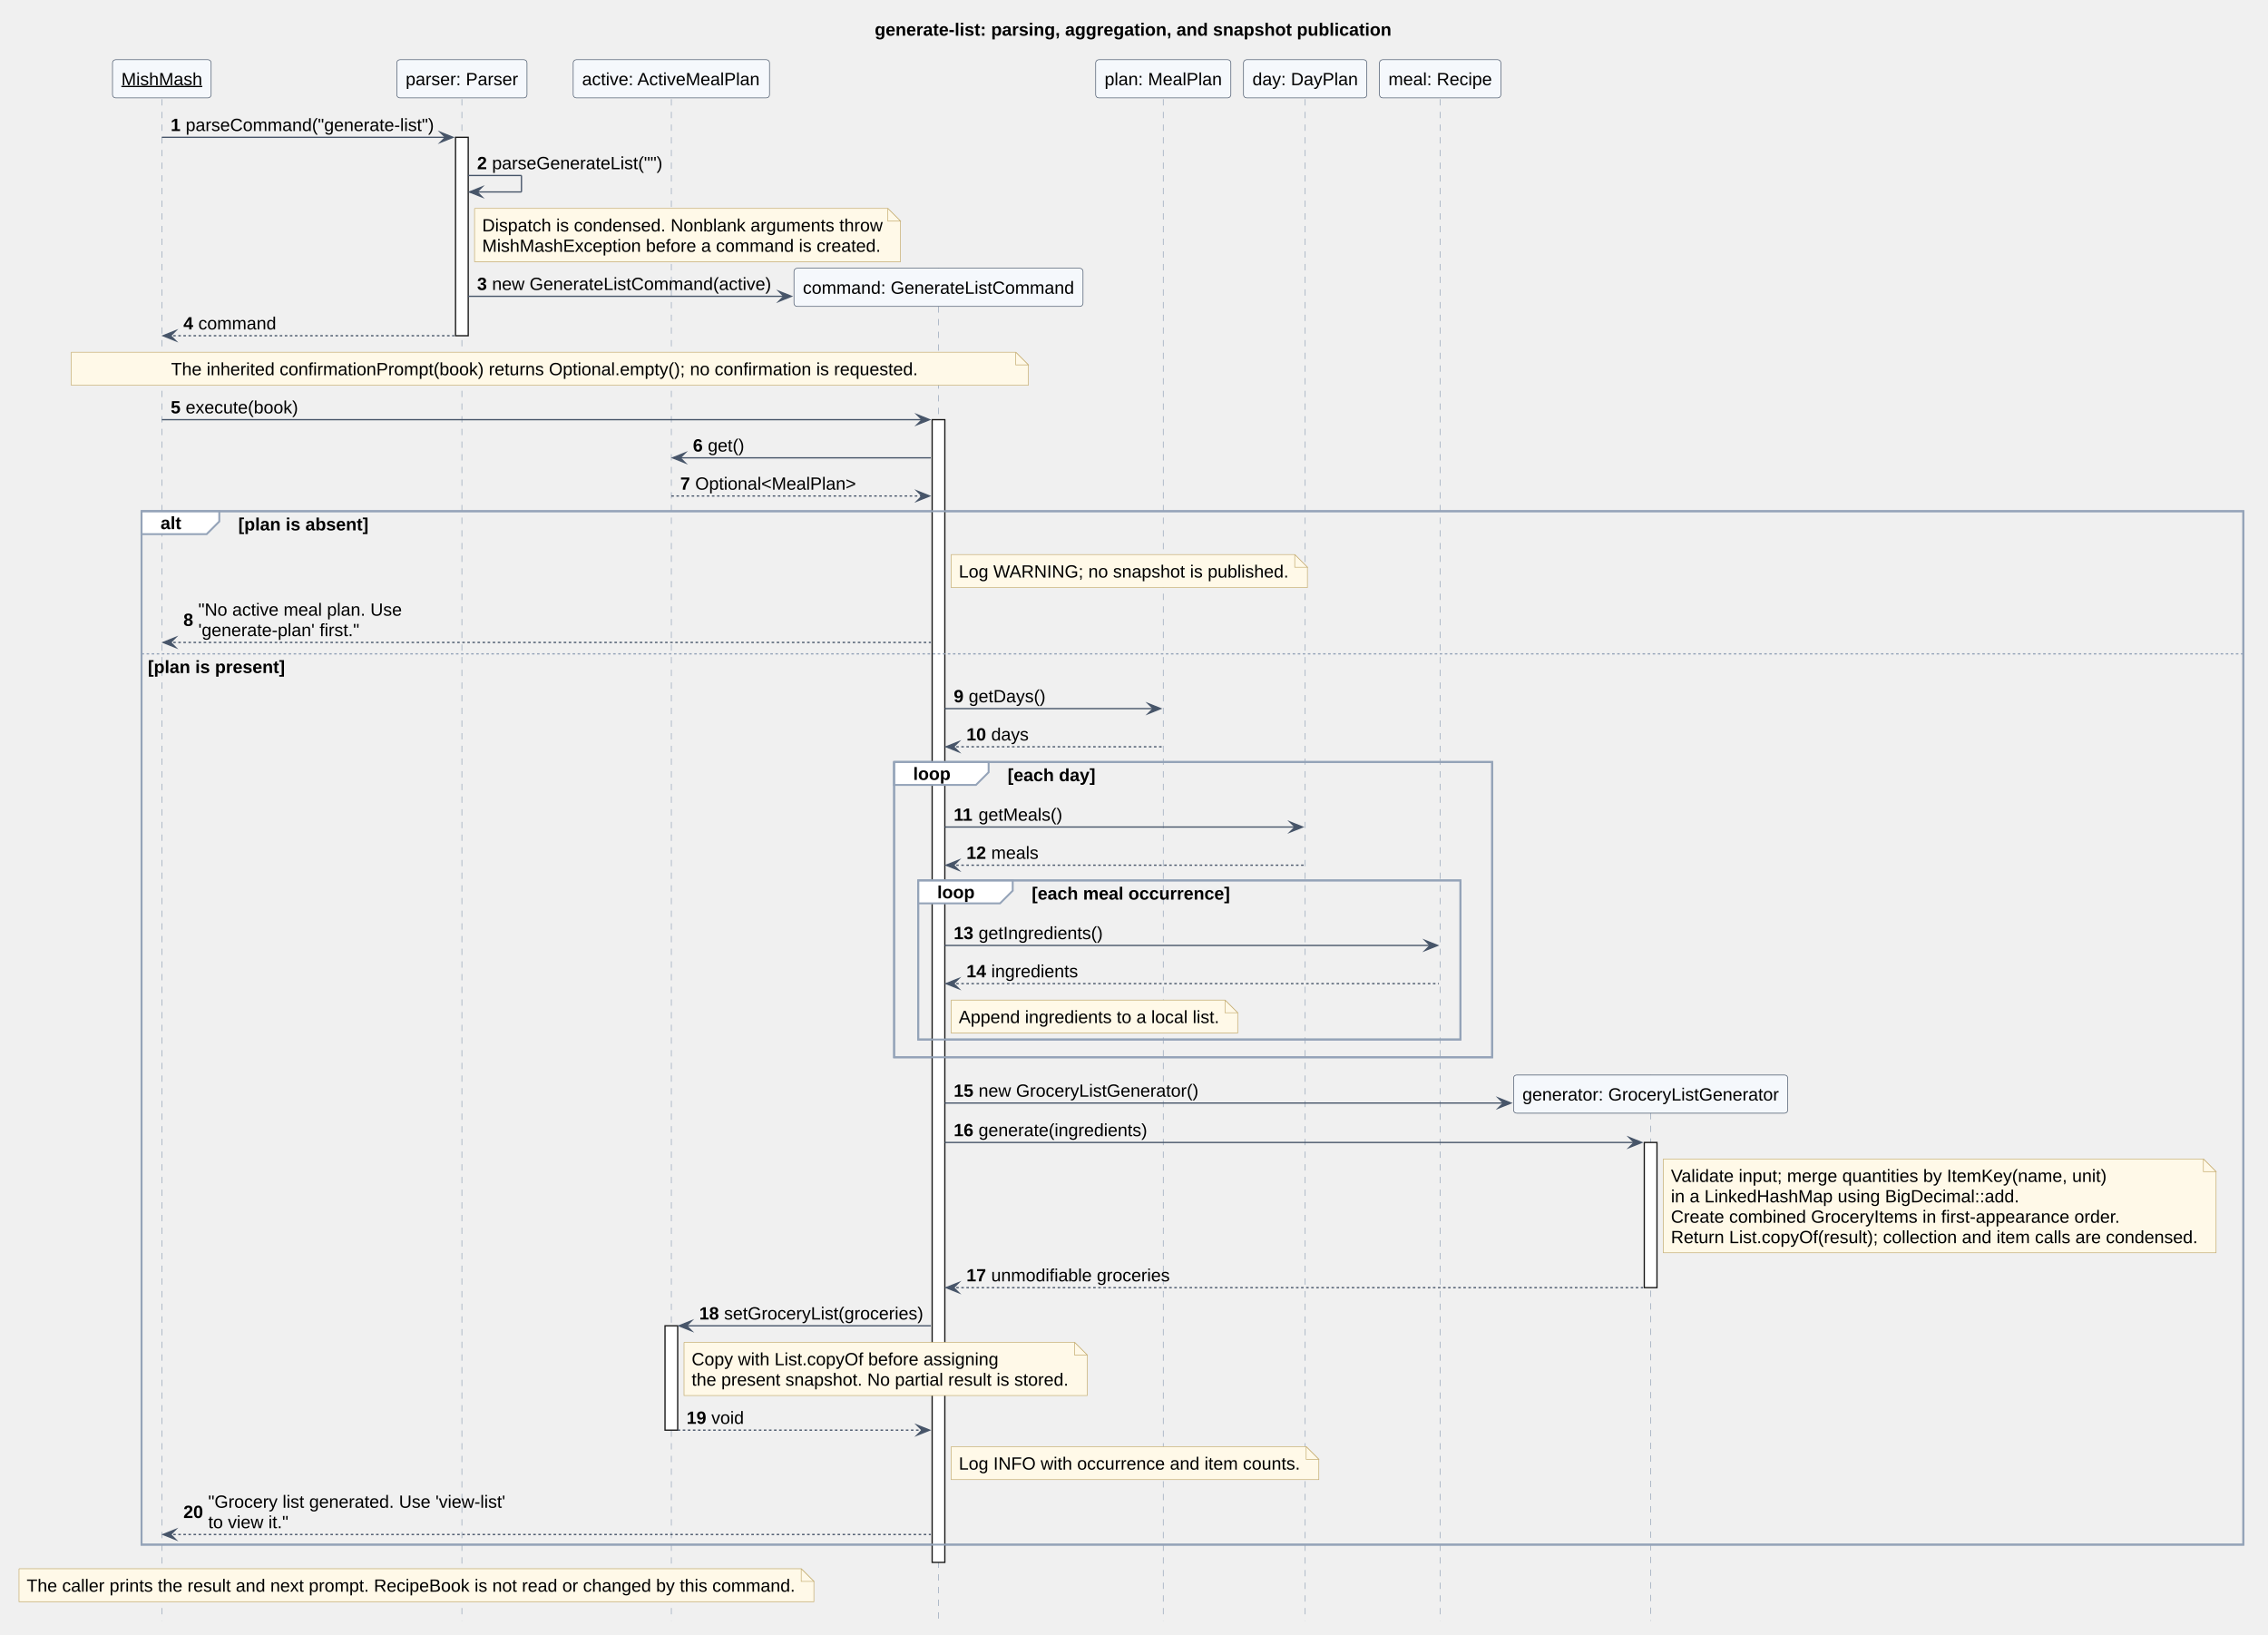
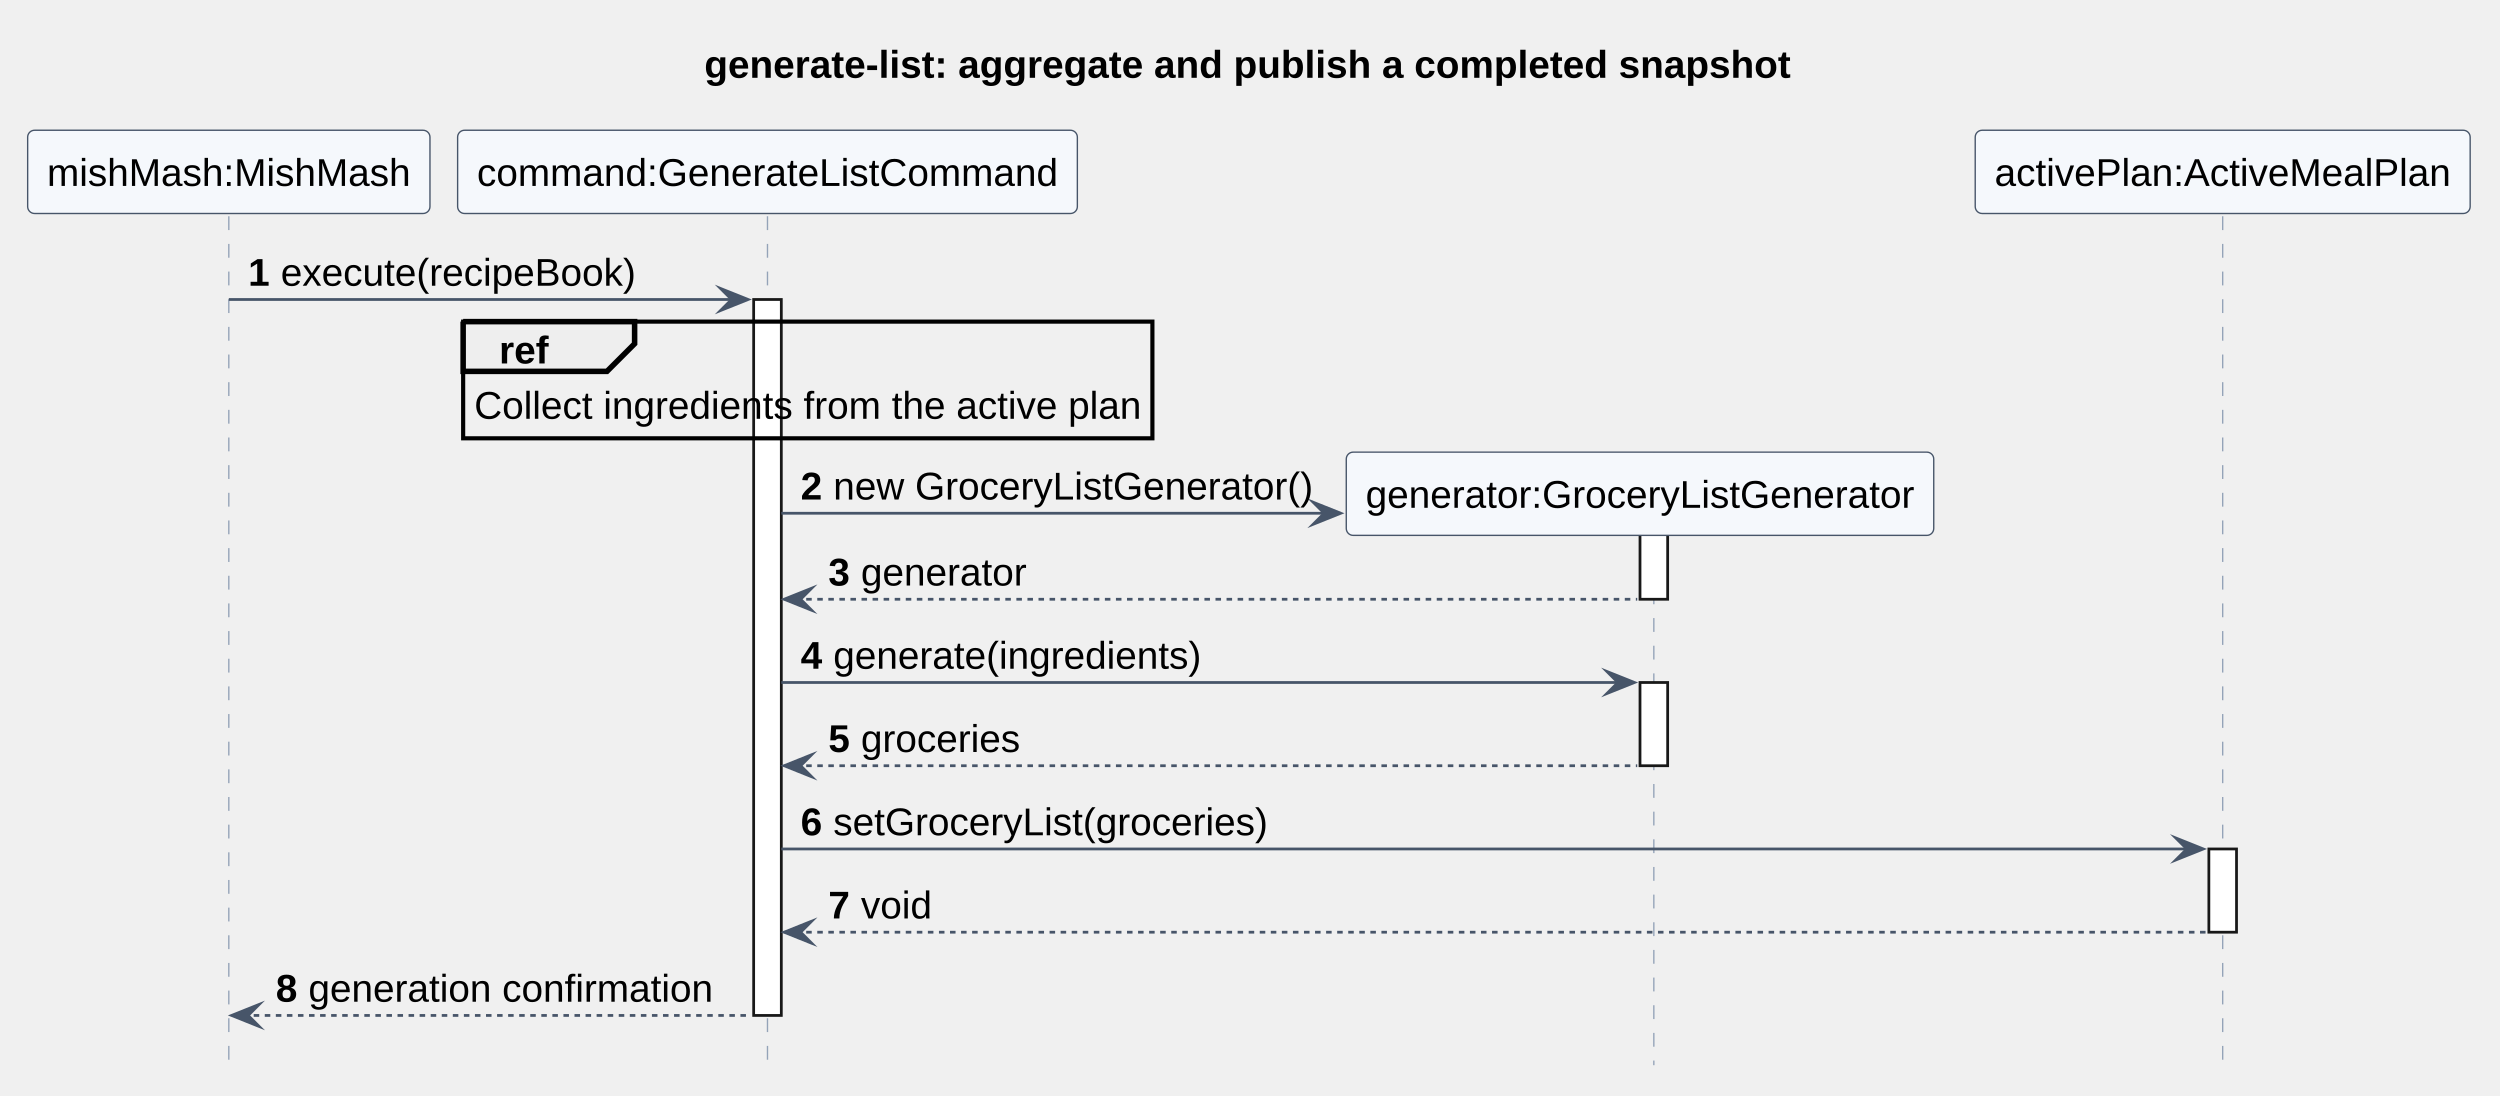
- <svg xmlns="http://www.w3.org/2000/svg" version="1.1" data-diagram-type="SEQUENCE" style="width:1789px;height:1289px;background:#FFFFFF;" width="1789px" height="1289px" viewBox="0 0 1789 1289" zoomAndPan="magnify" preserveAspectRatio="none" contentStyleType="text/css">
+ <svg xmlns="http://www.w3.org/2000/svg" version="1.1" data-diagram-type="SEQUENCE" style="width:904px;height:396px;background:#FFFFFF;" width="904px" height="396px" viewBox="0 0 904 396" zoomAndPan="magnify" preserveAspectRatio="none" contentStyleType="text/css">
  <defs />
  <g font-family="sans-serif" lengthAdjust="spacing">
    <g class="title" data-source-line="2">
-       <text x="689.975" y="28.132" fill="#000" font-size="14" textLength="407.6" font-weight="700" font-family="Arial">generate-list: parsing, aggregation, and snapshot publication</text>
+       <text x="254.682" y="28.132" fill="#000" font-size="14" textLength="392.848" font-weight="700" font-family="Arial">generate-list: aggregate and publish a completed snapshot</text>
    </g>
-     <rect x="111.643" y="403.184" width="1657.908" height="815.058" fill="none" style="stroke:#94A3B8;stroke-width:1.5;" />
-     <rect x="705.285" y="600.973" width="471.726" height="232.888" fill="none" style="stroke:#94A3B8;stroke-width:1.5;" />
-     <rect x="724.285" y="694.367" width="427.726" height="125.493" fill="none" style="stroke:#94A3B8;stroke-width:1.5;" />
-     <g class="participant-lifeline" data-qualified-name="App" data-entity-uid="part1" id="part1-lifeline" data-source-line="4">
+     <g class="participant-lifeline" data-qualified-name="App" data-entity-uid="part1" id="part1-lifeline" data-source-line="5">
      <g>
-         <rect x="124.143" y="78.197" width="8" height="1200.143" fill="#000" fill-opacity="0" />
-         <line x1="127.643" y1="78.197" x2="127.643" y2="1278.34" style="stroke:#94A3B8;stroke-width:0.5;stroke-dasharray:5,5;" />
+         <rect x="79.238" y="78.197" width="8" height="306.986" fill="#000" fill-opacity="0" />
+         <line x1="82.738" y1="78.197" x2="82.738" y2="385.184" style="stroke:#94A3B8;stroke-width:0.5;stroke-dasharray:5,5;" />
      </g>
    </g>
-     <g class="participant-lifeline" data-qualified-name="Parser" data-entity-uid="part2" id="part2-lifeline" data-source-line="5">
+     <g class="participant-lifeline" data-qualified-name="Command" data-entity-uid="part2" id="part2-lifeline" data-source-line="6">
      <g>
-         <rect x="360.833" y="78.197" width="8" height="1200.143" fill="#000" fill-opacity="0" />
-         <line x1="364.333" y1="78.197" x2="364.333" y2="1278.34" style="stroke:#94A3B8;stroke-width:0.5;stroke-dasharray:5,5;" />
+         <rect x="274.023" y="78.197" width="8" height="306.986" fill="#000" fill-opacity="0" />
+         <line x1="277.523" y1="78.197" x2="277.523" y2="385.184" style="stroke:#94A3B8;stroke-width:0.5;stroke-dasharray:5,5;" />
      </g>
    </g>
    <g>
-       <rect x="359.333" y="108.296" width="10" height="156.493" fill="#FFF" style="stroke:#181818;stroke-width:1;" />
+       <rect x="272.523" y="108.296" width="10" height="258.888" fill="#FFF" style="stroke:#181818;stroke-width:1;" />
    </g>
-     <g class="participant-lifeline" data-qualified-name="Active" data-entity-uid="part3" id="part3-lifeline" data-source-line="6">
+     <g class="participant-lifeline" data-qualified-name="Generator" data-entity-uid="part3" id="part3-lifeline" data-source-line="7">
      <g>
-         <rect x="526.062" y="78.197" width="8" height="1200.143" fill="#000" fill-opacity="0" />
-         <line x1="529.562" y1="78.197" x2="529.562" y2="1278.34" style="stroke:#94A3B8;stroke-width:0.5;stroke-dasharray:5,5;" />
+         <rect x="594.526" y="163.493" width="8" height="221.69" fill="#000" fill-opacity="0" />
+         <line x1="598.026" y1="163.493" x2="598.026" y2="385.184" style="stroke:#94A3B8;stroke-width:0.5;stroke-dasharray:5,5;" />
      </g>
    </g>
    <g>
-       <rect x="524.562" y="1045.649" width="10" height="82.296" fill="#FFF" style="stroke:#181818;stroke-width:1;" />
+       <rect x="593.026" y="185.592" width="10" height="31.099" fill="#FFF" style="stroke:#181818;stroke-width:1;" />
    </g>
-     <g class="participant-lifeline" data-qualified-name="Cmd" data-entity-uid="part4" id="part4-lifeline" data-source-line="12">
+     <g>
+       <rect x="593.026" y="246.789" width="10" height="30.099" fill="#FFF" style="stroke:#181818;stroke-width:1;" />
+     </g>
+     <g class="participant-lifeline" data-qualified-name="Active" data-entity-uid="part4" id="part4-lifeline" data-source-line="8">
      <g>
-         <rect x="736.785" y="211.592" width="8" height="1066.748" fill="#000" fill-opacity="0" />
-         <line x1="740.285" y1="211.592" x2="740.285" y2="1278.34" style="stroke:#94A3B8;stroke-width:0.5;stroke-dasharray:5,5;" />
+         <rect x="800.225" y="78.197" width="8" height="306.986" fill="#000" fill-opacity="0" />
+         <line x1="803.725" y1="78.197" x2="803.725" y2="385.184" style="stroke:#94A3B8;stroke-width:0.5;stroke-dasharray:5,5;" />
      </g>
    </g>
    <g>
-       <rect x="735.285" y="330.986" width="10" height="901.255" fill="#FFF" style="stroke:#181818;stroke-width:1;" />
+       <rect x="798.725" y="306.986" width="10" height="30.099" fill="#FFF" style="stroke:#181818;stroke-width:1;" />
    </g>
-     <g class="participant-lifeline" data-qualified-name="Plan" data-entity-uid="part5" id="part5-lifeline" data-source-line="25">
-       <g>
-         <rect x="914.084" y="78.197" width="8" height="1200.143" fill="#000" fill-opacity="0" />
-         <line x1="917.584" y1="78.197" x2="917.584" y2="1278.34" style="stroke:#94A3B8;stroke-width:0.5;stroke-dasharray:5,5;" />
-       </g>
+     <g class="participant participant-head" data-qualified-name="App" data-entity-uid="part1" id="part1-head" data-source-line="5">
+       <rect x="10" y="47.099" width="145.476" height="30.099" fill="#F5F8FC" style="stroke:#475569;stroke-width:0.5;" rx="2.5" ry="2.5" />
+       <text x="17" y="67.23" fill="#000" font-size="14" textLength="131.476" font-family="Arial">mishMash:MishMash</text>
    </g>
-     <g class="participant-lifeline" data-qualified-name="Day" data-entity-uid="part6" id="part6-lifeline" data-source-line="26">
-       <g>
-         <rect x="1026.025" y="78.197" width="8" height="1200.143" fill="#000" fill-opacity="0" />
-         <line x1="1029.525" y1="78.197" x2="1029.525" y2="1278.34" style="stroke:#94A3B8;stroke-width:0.5;stroke-dasharray:5,5;" />
-       </g>
+     <g class="participant participant-head" data-qualified-name="Command" data-entity-uid="part2" id="part2-head" data-source-line="6">
+       <rect x="165.476" y="47.099" width="224.096" height="30.099" fill="#F5F8FC" style="stroke:#475569;stroke-width:0.5;" rx="2.5" ry="2.5" />
+       <text x="172.476" y="67.23" fill="#000" font-size="14" textLength="210.096" font-family="Arial">command:GenerateListCommand</text>
    </g>
-     <g class="participant-lifeline" data-qualified-name="Meal" data-entity-uid="part7" id="part7-lifeline" data-source-line="27">
-       <g>
-         <rect x="1132.511" y="78.197" width="8" height="1200.143" fill="#000" fill-opacity="0" />
-         <line x1="1136.011" y1="78.197" x2="1136.011" y2="1278.34" style="stroke:#94A3B8;stroke-width:0.5;stroke-dasharray:5,5;" />
-       </g>
+     <g class="participant participant-head" data-qualified-name="Active" data-entity-uid="part4" id="part4-head" data-source-line="8">
+       <rect x="714.239" y="47.099" width="178.972" height="30.099" fill="#F5F8FC" style="stroke:#475569;stroke-width:0.5;" rx="2.5" ry="2.5" />
+       <text x="721.239" y="67.23" fill="#000" font-size="14" textLength="164.972" font-family="Arial">activePlan:ActiveMealPlan</text>
    </g>
-     <g class="participant-lifeline" data-qualified-name="Generator" data-entity-uid="part8" id="part8-lifeline" data-source-line="39">
-       <g>
-         <rect x="1298.521" y="847.86" width="8" height="430.479" fill="#000" fill-opacity="0" />
-         <line x1="1302.021" y1="847.86" x2="1302.021" y2="1278.34" style="stroke:#94A3B8;stroke-width:0.5;stroke-dasharray:5,5;" />
-       </g>
+     <g class="message" data-entity-1="part1" data-entity-2="part2" id="msg1" data-source-line="10">
+       <polygon points="260.523,104.296,270.523,108.296,260.523,112.296,264.523,108.296" fill="#475569" style="stroke:#475569;stroke-width:1;stroke-linejoin:miter;stroke-miterlimit:10;" />
+       <line x1="82.738" y1="108.296" x2="266.523" y2="108.296" style="stroke:#475569;stroke-width:1;" />
+       <text x="89.738" y="103.329" fill="#000" font-size="14" font-weight="700" font-family="Arial">1</text>
+       <text x="101.524" y="103.329" fill="#000" font-size="14" textLength="128.399" font-family="Arial">execute(recipeBook)</text>
    </g>
-     <g>
-       <rect x="1297.021" y="901.058" width="10" height="114.493" fill="#FFF" style="stroke:#181818;stroke-width:1;" />
+     <rect x="167.476" y="116.296" width="249.233" height="42.197" fill="none" style="stroke:#000;stroke-width:1.5;" />
+     <path d="M167.476,116.296 L229.476,116.296 L229.476,124.296 L219.476,134.296 L167.476,134.296 L167.476,116.296" style="stroke:#000;stroke-width:2;" fill="#EEE" />
+     <text x="180.476" y="131.428" fill="#000" font-size="14" textLength="17.896" font-weight="700" font-family="Arial">ref</text>
+     <text x="171.476" y="151.428" fill="#000" font-size="14" textLength="241.233" font-family="Arial">Collect ingredients from the active plan</text>
+     <g class="participant participant-head" data-qualified-name="Generator" data-entity-uid="part3" id="part3-head" data-source-line="7">
+       <rect x="486.813" y="163.493" width="212.427" height="30.099" fill="#F5F8FC" style="stroke:#475569;stroke-width:0.5;" rx="2.5" ry="2.5" />
+       <text x="493.813" y="183.625" fill="#000" font-size="14" textLength="198.427" font-family="Arial">generator:GroceryListGenerator</text>
    </g>
-     <g class="participant participant-head" data-qualified-name="App" data-entity-uid="part1" id="part1-head" data-source-line="4">
-       <rect x="88.746" y="47.099" width="77.793" height="30.099" fill="#F5F8FC" style="stroke:#475569;stroke-width:0.5;" rx="2.5" ry="2.5" />
-       <text x="95.746" y="67.23" fill="#000" font-size="14" textLength="63.793" text-decoration="underline" font-family="Arial">MishMash</text>
+     <g class="message" data-entity-1="part2" data-entity-2="part3" id="msg2" data-source-line="16">
+       <polygon points="474.813,181.592,484.813,185.592,474.813,189.592,478.813,185.592" fill="#475569" style="stroke:#475569;stroke-width:1;stroke-linejoin:miter;stroke-miterlimit:10;" />
+       <line x1="282.523" y1="185.592" x2="480.813" y2="185.592" style="stroke:#475569;stroke-width:1;" />
+       <text x="289.523" y="180.625" fill="#000" font-size="14" font-weight="700" font-family="Arial">2</text>
+       <text x="301.31" y="180.625" fill="#000" font-size="14" textLength="25.683" font-family="Arial">new</text>
+       <text x="326.992" y="180.625" fill="#000" font-size="14" font-family="Arial"> </text>
+       <text x="330.882" y="180.625" fill="#000" font-size="14" textLength="143.931" font-family="Arial">GroceryListGenerator()</text>
    </g>
-     <g class="participant participant-head" data-qualified-name="Parser" data-entity-uid="part2" id="part2-head" data-source-line="5">
-       <rect x="312.985" y="47.099" width="102.696" height="30.099" fill="#F5F8FC" style="stroke:#475569;stroke-width:0.5;" rx="2.5" ry="2.5" />
-       <text x="319.985" y="67.23" fill="#000" font-size="14" textLength="88.696" font-family="Arial">parser: Parser</text>
+     <g class="message" data-entity-1="part3" data-entity-2="part2" id="msg3" data-source-line="18">
+       <polygon points="293.523,212.69,283.523,216.69,293.523,220.69,289.523,216.69" fill="#475569" style="stroke:#475569;stroke-width:1;stroke-linejoin:miter;stroke-miterlimit:10;" />
+       <line x1="287.523" y1="216.69" x2="592.026" y2="216.69" style="stroke:#475569;stroke-width:1;stroke-dasharray:2,2;" />
+       <text x="299.523" y="211.724" fill="#000" font-size="14" font-weight="700" font-family="Arial">3</text>
+       <text x="311.31" y="211.724" fill="#000" font-size="14" textLength="59.931" font-family="Arial">generator</text>
    </g>
-     <g class="participant participant-head" data-qualified-name="Active" data-entity-uid="part3" id="part3-head" data-source-line="6">
-       <rect x="452.141" y="47.099" width="154.841" height="30.099" fill="#F5F8FC" style="stroke:#475569;stroke-width:0.5;" rx="2.5" ry="2.5" />
-       <text x="459.141" y="67.23" fill="#000" font-size="14" textLength="140.841" font-family="Arial">active: ActiveMealPlan</text>
+     <g class="message" data-entity-1="part2" data-entity-2="part3" id="msg4" data-source-line="20">
+       <polygon points="581.026,242.789,591.026,246.789,581.026,250.789,585.026,246.789" fill="#475569" style="stroke:#475569;stroke-width:1;stroke-linejoin:miter;stroke-miterlimit:10;" />
+       <line x1="282.523" y1="246.789" x2="587.026" y2="246.789" style="stroke:#475569;stroke-width:1;" />
+       <text x="289.523" y="241.822" fill="#000" font-size="14" font-weight="700" font-family="Arial">4</text>
+       <text x="301.31" y="241.822" fill="#000" font-size="14" textLength="133.082" font-family="Arial">generate(ingredients)</text>
    </g>
-     <g class="participant participant-head" data-qualified-name="Plan" data-entity-uid="part5" id="part5-head" data-source-line="25">
-       <rect x="864.278" y="47.099" width="106.613" height="30.099" fill="#F5F8FC" style="stroke:#475569;stroke-width:0.5;" rx="2.5" ry="2.5" />
-       <text x="871.278" y="67.23" fill="#000" font-size="14" textLength="92.613" font-family="Arial">plan: MealPlan</text>
+     <g class="message" data-entity-1="part3" data-entity-2="part2" id="msg5" data-source-line="22">
+       <polygon points="293.523,272.888,283.523,276.888,293.523,280.888,289.523,276.888" fill="#475569" style="stroke:#475569;stroke-width:1;stroke-linejoin:miter;stroke-miterlimit:10;" />
+       <line x1="287.523" y1="276.888" x2="592.026" y2="276.888" style="stroke:#475569;stroke-width:1;stroke-dasharray:2,2;" />
+       <text x="299.523" y="271.921" fill="#000" font-size="14" font-weight="700" font-family="Arial">5</text>
+       <text x="311.31" y="271.921" fill="#000" font-size="14" textLength="57.579" font-family="Arial">groceries</text>
    </g>
-     <g class="participant participant-head" data-qualified-name="Day" data-entity-uid="part6" id="part6-head" data-source-line="26">
-       <rect x="980.891" y="47.099" width="97.269" height="30.099" fill="#F5F8FC" style="stroke:#475569;stroke-width:0.5;" rx="2.5" ry="2.5" />
-       <text x="987.891" y="67.23" fill="#000" font-size="14" textLength="83.269" font-family="Arial">day: DayPlan</text>
+     <g class="message" data-entity-1="part2" data-entity-2="part4" id="msg6" data-source-line="24">
+       <polygon points="786.725,302.986,796.725,306.986,786.725,310.986,790.725,306.986" fill="#475569" style="stroke:#475569;stroke-width:1;stroke-linejoin:miter;stroke-miterlimit:10;" />
+       <line x1="282.523" y1="306.986" x2="792.725" y2="306.986" style="stroke:#475569;stroke-width:1;" />
+       <text x="289.523" y="302.02" fill="#000" font-size="14" font-weight="700" font-family="Arial">6</text>
+       <text x="301.31" y="302.02" fill="#000" font-size="14" textLength="157.151" font-family="Arial">setGroceryList(groceries)</text>
    </g>
-     <g class="participant participant-head" data-qualified-name="Meal" data-entity-uid="part7" id="part7-head" data-source-line="27">
-       <rect x="1088.16" y="47.099" width="95.703" height="30.099" fill="#F5F8FC" style="stroke:#475569;stroke-width:0.5;" rx="2.5" ry="2.5" />
-       <text x="1095.16" y="67.23" fill="#000" font-size="14" textLength="81.703" font-family="Arial">meal: Recipe</text>
+     <g class="message" data-entity-1="part4" data-entity-2="part2" id="msg7" data-source-line="26">
+       <polygon points="293.523,333.085,283.523,337.085,293.523,341.085,289.523,337.085" fill="#475569" style="stroke:#475569;stroke-width:1;stroke-linejoin:miter;stroke-miterlimit:10;" />
+       <line x1="287.523" y1="337.085" x2="797.725" y2="337.085" style="stroke:#475569;stroke-width:1;stroke-dasharray:2,2;" />
+       <text x="299.523" y="332.118" fill="#000" font-size="14" font-weight="700" font-family="Arial">7</text>
+       <text x="311.31" y="332.118" fill="#000" font-size="14" textLength="25.683" font-family="Arial">void</text>
    </g>
-     <g class="message" data-entity-1="part1" data-entity-2="part2" id="msg1" data-source-line="8">
-       <polygon points="347.333,104.296,357.333,108.296,347.333,112.296,351.333,108.296" fill="#475569" style="stroke:#475569;stroke-width:1;stroke-linejoin:miter;stroke-miterlimit:10;" />
-       <line x1="127.643" y1="108.296" x2="353.333" y2="108.296" style="stroke:#475569;stroke-width:1;" />
-       <text x="134.643" y="103.329" fill="#000" font-size="14" font-weight="700" font-family="Arial">1</text>
-       <text x="146.429" y="103.329" fill="#000" font-size="14" textLength="195.904" font-family="Arial">parseCommand("generate-list")</text>
+     <g class="message" data-entity-1="part2" data-entity-2="part1" id="msg8" data-source-line="28">
+       <polygon points="93.738,363.184,83.738,367.184,93.738,371.184,89.738,367.184" fill="#475569" style="stroke:#475569;stroke-width:1;stroke-linejoin:miter;stroke-miterlimit:10;" />
+       <line x1="87.738" y1="367.184" x2="271.523" y2="367.184" style="stroke:#475569;stroke-width:1;stroke-dasharray:2,2;" />
+       <text x="99.738" y="362.217" fill="#000" font-size="14" font-weight="700" font-family="Arial">8</text>
+       <text x="111.524" y="362.217" fill="#000" font-size="14" textLength="66.165" font-family="Arial">generation</text>
+       <text x="177.689" y="362.217" fill="#000" font-size="14" font-family="Arial"> </text>
+       <text x="181.579" y="362.217" fill="#000" font-size="14" textLength="76.255" font-family="Arial">confirmation</text>
    </g>
-     <g class="message" data-entity-1="part2" data-entity-2="part2" id="msg2" data-source-line="10">
-       <line x1="369.333" y1="138.395" x2="411.333" y2="138.395" style="stroke:#475569;stroke-width:1;" />
-       <line x1="411.333" y1="138.395" x2="411.333" y2="151.395" style="stroke:#475569;stroke-width:1;" />
-       <line x1="370.333" y1="151.395" x2="411.333" y2="151.395" style="stroke:#475569;stroke-width:1;" />
-       <polygon points="380.333,147.395,370.333,151.395,380.333,155.395,376.333,151.395" fill="#475569" style="stroke:#475569;stroke-width:1;stroke-linejoin:miter;stroke-miterlimit:10;" />
-       <text x="376.333" y="133.428" fill="#000" font-size="14" font-weight="700" font-family="Arial">2</text>
-       <text x="388.119" y="133.428" fill="#000" font-size="14" textLength="134.442" font-family="Arial">parseGenerateList("")</text>
-     </g>
-     <path d="M374.333,164.395 L374.333,206.395 L710.333,206.395 L710.333,174.395 L700.333,164.395 L374.333,164.395" style="stroke:#C4AC70;stroke-width:0.5;" fill="#FFF9E8" />
-     <path d="M700.333,164.395 L700.333,174.395 L710.333,174.395 L700.333,164.395" style="stroke:#C4AC70;stroke-width:0.5;" fill="#FFF9E8" />
-     <text x="380.333" y="182.526" fill="#000" font-size="14" textLength="315.95" font-family="Arial">Dispatch is condensed. Nonblank arguments throw</text>
-     <text x="380.333" y="198.625" fill="#000" font-size="14" textLength="314.371" font-family="Arial">MishMashException before a command is created.</text>
-     <g class="participant participant-head" data-qualified-name="Cmd" data-entity-uid="part4" id="part4-head" data-source-line="12">
-       <rect x="626.292" y="211.592" width="227.985" height="30.099" fill="#F5F8FC" style="stroke:#475569;stroke-width:0.5;" rx="2.5" ry="2.5" />
-       <text x="633.292" y="231.724" fill="#000" font-size="14" textLength="213.985" font-family="Arial">command: GenerateListCommand</text>
-     </g>
-     <g class="message" data-entity-1="part2" data-entity-2="part4" id="msg3" data-source-line="13">
-       <polygon points="614.292,229.69,624.292,233.69,614.292,237.69,618.292,233.69" fill="#475569" style="stroke:#475569;stroke-width:1;stroke-linejoin:miter;stroke-miterlimit:10;" />
-       <line x1="369.333" y1="233.69" x2="620.292" y2="233.69" style="stroke:#475569;stroke-width:1;" />
-       <text x="376.333" y="228.724" fill="#000" font-size="14" font-weight="700" font-family="Arial">3</text>
-       <text x="388.119" y="228.724" fill="#000" font-size="14" textLength="25.683" font-family="Arial">new</text>
-       <text x="413.802" y="228.724" fill="#000" font-size="14" font-family="Arial"> </text>
-       <text x="417.691" y="228.724" fill="#000" font-size="14" textLength="190.634" font-family="Arial">GenerateListCommand(active)</text>
-     </g>
-     <g class="message" data-entity-1="part2" data-entity-2="part1" id="msg4" data-source-line="14">
-       <polygon points="138.643,260.789,128.643,264.789,138.643,268.789,134.643,264.789" fill="#475569" style="stroke:#475569;stroke-width:1;stroke-linejoin:miter;stroke-miterlimit:10;" />
-       <line x1="132.643" y1="264.789" x2="358.333" y2="264.789" style="stroke:#475569;stroke-width:1;stroke-dasharray:2,2;" />
-       <text x="144.643" y="259.822" fill="#000" font-size="14" font-weight="700" font-family="Arial">4</text>
-       <text x="156.429" y="259.822" fill="#000" font-size="14" textLength="61.469" font-family="Arial">command</text>
-     </g>
-     <path d="M56.198,277.789 L56.198,303.789 L811.198,303.789 L811.198,287.789 L801.198,277.789 L56.198,277.789" style="stroke:#C4AC70;stroke-width:0.5;" fill="#FFF9E8" />
-     <path d="M801.198,277.789 L801.198,287.789 L811.198,287.789 L801.198,277.789" style="stroke:#C4AC70;stroke-width:0.5;" fill="#FFF9E8" />
-     <text x="134.941" y="295.921" fill="#000" font-size="14" textLength="589.046" font-family="Arial">The inherited confirmationPrompt(book) returns Optional.empty(); no confirmation is requested.</text>
-     <g class="message" data-entity-1="part1" data-entity-2="part4" id="msg5" data-source-line="17">
-       <polygon points="723.285,326.986,733.285,330.986,723.285,334.986,727.285,330.986" fill="#475569" style="stroke:#475569;stroke-width:1;stroke-linejoin:miter;stroke-miterlimit:10;" />
-       <line x1="127.643" y1="330.986" x2="729.285" y2="330.986" style="stroke:#475569;stroke-width:1;" />
-       <text x="134.643" y="326.02" fill="#000" font-size="14" font-weight="700" font-family="Arial">5</text>
-       <text x="146.429" y="326.02" fill="#000" font-size="14" textLength="88.717" font-family="Arial">execute(book)</text>
-     </g>
-     <g class="message" data-entity-1="part4" data-entity-2="part3" id="msg6" data-source-line="19">
-       <polygon points="540.562,357.085,530.562,361.085,540.562,365.085,536.562,361.085" fill="#475569" style="stroke:#475569;stroke-width:1;stroke-linejoin:miter;stroke-miterlimit:10;" />
-       <line x1="534.562" y1="361.085" x2="734.285" y2="361.085" style="stroke:#475569;stroke-width:1;" />
-       <text x="546.562" y="356.118" fill="#000" font-size="14" font-weight="700" font-family="Arial">6</text>
-       <text x="558.348" y="356.118" fill="#000" font-size="14" textLength="28.786" font-family="Arial">get()</text>
-     </g>
-     <g class="message" data-entity-1="part3" data-entity-2="part4" id="msg7" data-source-line="20">
-       <polygon points="723.285,387.184,733.285,391.184,723.285,395.184,727.285,391.184" fill="#475569" style="stroke:#475569;stroke-width:1;stroke-linejoin:miter;stroke-miterlimit:10;" />
-       <line x1="529.562" y1="391.184" x2="729.285" y2="391.184" style="stroke:#475569;stroke-width:1;stroke-dasharray:2,2;" />
-       <text x="536.562" y="386.217" fill="#000" font-size="14" font-weight="700" font-family="Arial">7</text>
-       <text x="548.348" y="386.217" fill="#000" font-size="14" textLength="126.861" font-family="Arial">Optional&lt;MealPlan&gt;</text>
-     </g>
-     <path d="M111.643,403.184 L172.98,403.184 L172.98,411.282 L162.98,421.282 L111.643,421.282 L111.643,403.184" style="stroke:#94A3B8;stroke-width:1.5;" fill="#FFF" />
-     <rect x="111.643" y="403.184" width="1657.908" height="815.058" fill="none" style="stroke:#94A3B8;stroke-width:1.5;" />
-     <text x="126.643" y="417.315" fill="#000" font-size="14" textLength="16.338" font-weight="700" font-family="Arial">alt</text>
-     <text x="187.98" y="418.315" fill="#000" font-size="14" textLength="102.683" font-weight="700" font-family="Arial">[plan is absent]</text>
-     <path d="M750.285,437.381 L750.285,463.381 L1031.285,463.381 L1031.285,447.381 L1021.285,437.381 L750.285,437.381" style="stroke:#C4AC70;stroke-width:0.5;" fill="#FFF9E8" />
-     <path d="M1021.285,437.381 L1021.285,447.381 L1031.285,447.381 L1021.285,437.381" style="stroke:#C4AC70;stroke-width:0.5;" fill="#FFF9E8" />
-     <text x="756.285" y="455.513" fill="#000" font-size="14" textLength="260.688" font-family="Arial">Log WARNING; no snapshot is published.</text>
-     <g class="message" data-entity-1="part4" data-entity-2="part1" id="msg8" data-source-line="23">
-       <polygon points="138.643,502.677,128.643,506.677,138.643,510.677,134.643,506.677" fill="#475569" style="stroke:#475569;stroke-width:1;stroke-linejoin:miter;stroke-miterlimit:10;" />
-       <line x1="132.643" y1="506.677" x2="734.285" y2="506.677" style="stroke:#475569;stroke-width:1;stroke-dasharray:2,2;" />
-       <text x="144.643" y="493.661" fill="#000" font-size="14" font-weight="700" font-family="Arial">8</text>
-       <text x="156.429" y="485.611" fill="#000" font-size="14" textLength="22.866" font-family="Arial">"No</text>
-       <text x="179.295" y="485.611" fill="#000" font-size="14" font-family="Arial"> </text>
-       <text x="183.185" y="485.611" fill="#000" font-size="14" textLength="36.572" font-family="Arial">active</text>
-       <text x="219.757" y="485.611" fill="#000" font-size="14" font-family="Arial"> </text>
-       <text x="223.646" y="485.611" fill="#000" font-size="14" textLength="30.345" font-family="Arial">meal</text>
-       <text x="253.991" y="485.611" fill="#000" font-size="14" font-family="Arial"> </text>
-       <text x="257.881" y="485.611" fill="#000" font-size="14" textLength="30.358" font-family="Arial">plan.</text>
-       <text x="288.239" y="485.611" fill="#000" font-size="14" font-family="Arial"> </text>
-       <text x="292.129" y="485.611" fill="#000" font-size="14" textLength="24.896" font-family="Arial">Use</text>
-       <text x="156.429" y="501.71" fill="#000" font-size="14" textLength="91.745" font-family="Arial">'generate-plan'</text>
-       <text x="248.174" y="501.71" fill="#000" font-size="14" font-family="Arial"> </text>
-       <text x="252.063" y="501.71" fill="#000" font-size="14" textLength="31.411" font-family="Arial">first."</text>
-     </g>
-     <line x1="111.643" y1="515.677" x2="1769.55" y2="515.677" style="stroke:#94A3B8;stroke-width:1;stroke-dasharray:2,2;" />
-     <text x="116.643" y="530.809" fill="#000" font-size="14" textLength="108.131" font-weight="700" font-family="Arial">[plan is present]</text>
-     <g class="message" data-entity-1="part4" data-entity-2="part5" id="msg9" data-source-line="28">
-       <polygon points="905.584,554.874,915.584,558.874,905.584,562.874,909.584,558.874" fill="#475569" style="stroke:#475569;stroke-width:1;stroke-linejoin:miter;stroke-miterlimit:10;" />
-       <line x1="745.285" y1="558.874" x2="911.584" y2="558.874" style="stroke:#475569;stroke-width:1;" />
-       <text x="752.285" y="553.907" fill="#000" font-size="14" font-weight="700" font-family="Arial">9</text>
-       <text x="764.071" y="553.907" fill="#000" font-size="14" textLength="60.683" font-family="Arial">getDays()</text>
-     </g>
-     <g class="message" data-entity-1="part5" data-entity-2="part4" id="msg10" data-source-line="29">
-       <polygon points="756.285,584.973,746.285,588.973,756.285,592.973,752.285,588.973" fill="#475569" style="stroke:#475569;stroke-width:1;stroke-linejoin:miter;stroke-miterlimit:10;" />
-       <line x1="750.285" y1="588.973" x2="916.584" y2="588.973" style="stroke:#475569;stroke-width:1;stroke-dasharray:2,2;" />
-       <text x="762.285" y="584.006" fill="#000" font-size="14" textLength="15.572" font-weight="700" font-family="Arial">10</text>
-       <text x="781.857" y="584.006" fill="#000" font-size="14" textLength="29.572" font-family="Arial">days</text>
-     </g>
-     <path d="M705.285,600.973 L779.83,600.973 L779.83,609.071 L769.83,619.071 L705.285,619.071 L705.285,600.973" style="stroke:#94A3B8;stroke-width:1.5;" fill="#FFF" />
-     <rect x="705.285" y="600.973" width="471.726" height="232.888" fill="none" style="stroke:#94A3B8;stroke-width:1.5;" />
-     <text x="720.285" y="615.104" fill="#000" font-size="14" textLength="29.545" font-weight="700" font-family="Arial">loop</text>
-     <text x="794.83" y="616.104" fill="#000" font-size="14" textLength="69.248" font-weight="700" font-family="Arial">[each day]</text>
-     <g class="message" data-entity-1="part4" data-entity-2="part6" id="msg11" data-source-line="31">
-       <polygon points="1017.525,648.269,1027.525,652.269,1017.525,656.269,1021.525,652.269" fill="#475569" style="stroke:#475569;stroke-width:1;stroke-linejoin:miter;stroke-miterlimit:10;" />
-       <line x1="745.285" y1="652.269" x2="1023.525" y2="652.269" style="stroke:#475569;stroke-width:1;" />
-       <text x="752.285" y="647.302" fill="#000" font-size="14" textLength="15.572" font-weight="700" font-family="Arial">11</text>
-       <text x="771.857" y="647.302" fill="#000" font-size="14" textLength="66.131" font-family="Arial">getMeals()</text>
-     </g>
-     <g class="message" data-entity-1="part6" data-entity-2="part4" id="msg12" data-source-line="32">
-       <polygon points="756.285,678.367,746.285,682.367,756.285,686.367,752.285,682.367" fill="#475569" style="stroke:#475569;stroke-width:1;stroke-linejoin:miter;stroke-miterlimit:10;" />
-       <line x1="750.285" y1="682.367" x2="1028.525" y2="682.367" style="stroke:#475569;stroke-width:1;stroke-dasharray:2,2;" />
-       <text x="762.285" y="677.4" fill="#000" font-size="14" textLength="15.572" font-weight="700" font-family="Arial">12</text>
-       <text x="781.857" y="677.4" fill="#000" font-size="14" textLength="37.345" font-family="Arial">meals</text>
-     </g>
-     <path d="M724.285,694.367 L798.83,694.367 L798.83,702.466 L788.83,712.466 L724.285,712.466 L724.285,694.367" style="stroke:#94A3B8;stroke-width:1.5;" fill="#FFF" />
-     <rect x="724.285" y="694.367" width="427.726" height="125.493" fill="none" style="stroke:#94A3B8;stroke-width:1.5;" />
-     <text x="739.285" y="708.499" fill="#000" font-size="14" textLength="29.545" font-weight="700" font-family="Arial">loop</text>
-     <text x="813.83" y="709.499" fill="#000" font-size="14" textLength="156.406" font-weight="700" font-family="Arial">[each meal occurrence]</text>
-     <g class="message" data-entity-1="part4" data-entity-2="part7" id="msg13" data-source-line="34">
-       <polygon points="1124.011,741.663,1134.011,745.663,1124.011,749.663,1128.011,745.663" fill="#475569" style="stroke:#475569;stroke-width:1;stroke-linejoin:miter;stroke-miterlimit:10;" />
-       <line x1="745.285" y1="745.663" x2="1130.011" y2="745.663" style="stroke:#475569;stroke-width:1;" />
-       <text x="752.285" y="740.696" fill="#000" font-size="14" textLength="15.572" font-weight="700" font-family="Arial">13</text>
-       <text x="771.857" y="740.696" fill="#000" font-size="14" textLength="98.055" font-family="Arial">getIngredients()</text>
-     </g>
-     <g class="message" data-entity-1="part7" data-entity-2="part4" id="msg14" data-source-line="35">
-       <polygon points="756.285,771.762,746.285,775.762,756.285,779.762,752.285,775.762" fill="#475569" style="stroke:#475569;stroke-width:1;stroke-linejoin:miter;stroke-miterlimit:10;" />
-       <line x1="750.285" y1="775.762" x2="1135.011" y2="775.762" style="stroke:#475569;stroke-width:1;stroke-dasharray:2,2;" />
-       <text x="762.285" y="770.795" fill="#000" font-size="14" textLength="15.572" font-weight="700" font-family="Arial">14</text>
-       <text x="781.857" y="770.795" fill="#000" font-size="14" textLength="68.489" font-family="Arial">ingredients</text>
-     </g>
-     <path d="M750.285,788.762 L750.285,814.762 L976.285,814.762 L976.285,798.762 L966.285,788.762 L750.285,788.762" style="stroke:#C4AC70;stroke-width:0.5;" fill="#FFF9E8" />
-     <path d="M966.285,788.762 L966.285,798.762 L976.285,798.762 L966.285,788.762" style="stroke:#C4AC70;stroke-width:0.5;" fill="#FFF9E8" />
-     <text x="756.285" y="806.894" fill="#000" font-size="14" textLength="205.461" font-family="Arial">Append ingredients to a local list.</text>
-     <g class="participant participant-head" data-qualified-name="Generator" data-entity-uid="part8" id="part8-head" data-source-line="39">
-       <rect x="1193.863" y="847.86" width="216.316" height="30.099" fill="#F5F8FC" style="stroke:#475569;stroke-width:0.5;" rx="2.5" ry="2.5" />
-       <text x="1200.863" y="867.992" fill="#000" font-size="14" textLength="202.316" font-family="Arial">generator: GroceryListGenerator</text>
-     </g>
-     <g class="message" data-entity-1="part4" data-entity-2="part8" id="msg15" data-source-line="40">
-       <polygon points="1181.863,865.959,1191.863,869.959,1181.863,873.959,1185.863,869.959" fill="#475569" style="stroke:#475569;stroke-width:1;stroke-linejoin:miter;stroke-miterlimit:10;" />
-       <line x1="745.285" y1="869.959" x2="1187.863" y2="869.959" style="stroke:#475569;stroke-width:1;" />
-       <text x="752.285" y="864.992" fill="#000" font-size="14" textLength="15.572" font-weight="700" font-family="Arial">15</text>
-       <text x="771.857" y="864.992" fill="#000" font-size="14" textLength="25.683" font-family="Arial">new</text>
-       <text x="797.54" y="864.992" fill="#000" font-size="14" font-family="Arial"> </text>
-       <text x="801.43" y="864.992" fill="#000" font-size="14" textLength="143.931" font-family="Arial">GroceryListGenerator()</text>
-     </g>
-     <g class="message" data-entity-1="part4" data-entity-2="part8" id="msg16" data-source-line="41">
-       <polygon points="1285.021,897.058,1295.021,901.058,1285.021,905.058,1289.021,901.058" fill="#475569" style="stroke:#475569;stroke-width:1;stroke-linejoin:miter;stroke-miterlimit:10;" />
-       <line x1="745.285" y1="901.058" x2="1291.021" y2="901.058" style="stroke:#475569;stroke-width:1;" />
-       <text x="752.285" y="896.091" fill="#000" font-size="14" textLength="15.572" font-weight="700" font-family="Arial">16</text>
-       <text x="771.857" y="896.091" fill="#000" font-size="14" textLength="133.082" font-family="Arial">generate(ingredients)</text>
-     </g>
-     <path d="M1312.021,914.058 L1312.021,988.058 L1748.021,988.058 L1748.021,924.058 L1738.021,914.058 L1312.021,914.058" style="stroke:#C4AC70;stroke-width:0.5;" fill="#FFF9E8" />
-     <path d="M1738.021,914.058 L1738.021,924.058 L1748.021,924.058 L1738.021,914.058" style="stroke:#C4AC70;stroke-width:0.5;" fill="#FFF9E8" />
-     <text x="1318.021" y="932.189" fill="#000" font-size="14" textLength="344.736" font-family="Arial">Validate input; merge quantities by ItemKey(name, unit)</text>
-     <text x="1318.021" y="948.288" fill="#000" font-size="14" textLength="274.709" font-family="Arial">in a LinkedHashMap using BigDecimal::add.</text>
-     <text x="1318.021" y="964.387" fill="#000" font-size="14" textLength="354.819" font-family="Arial">Create combined GroceryItems in first-appearance order.</text>
-     <text x="1318.021" y="980.485" fill="#000" font-size="14" textLength="415.529" font-family="Arial">Return List.copyOf(result); collection and item calls are condensed.</text>
-     <g class="message" data-entity-1="part8" data-entity-2="part4" id="msg17" data-source-line="49">
-       <polygon points="756.285,1011.551,746.285,1015.551,756.285,1019.551,752.285,1015.551" fill="#475569" style="stroke:#475569;stroke-width:1;stroke-linejoin:miter;stroke-miterlimit:10;" />
-       <line x1="750.285" y1="1015.551" x2="1296.021" y2="1015.551" style="stroke:#475569;stroke-width:1;stroke-dasharray:2,2;" />
-       <text x="762.285" y="1010.584" fill="#000" font-size="14" textLength="15.572" font-weight="700" font-family="Arial">17</text>
-       <text x="781.857" y="1010.584" fill="#000" font-size="14" textLength="79.386" font-family="Arial">unmodifiable</text>
-       <text x="861.243" y="1010.584" fill="#000" font-size="14" font-family="Arial"> </text>
-       <text x="865.133" y="1010.584" fill="#000" font-size="14" textLength="57.579" font-family="Arial">groceries</text>
-     </g>
-     <g class="message" data-entity-1="part4" data-entity-2="part3" id="msg18" data-source-line="51">
-       <polygon points="545.562,1041.649,535.562,1045.649,545.562,1049.649,541.562,1045.649" fill="#475569" style="stroke:#475569;stroke-width:1;stroke-linejoin:miter;stroke-miterlimit:10;" />
-       <line x1="539.562" y1="1045.649" x2="734.285" y2="1045.649" style="stroke:#475569;stroke-width:1;" />
-       <text x="551.562" y="1040.683" fill="#000" font-size="14" textLength="15.572" font-weight="700" font-family="Arial">18</text>
-       <text x="571.134" y="1040.683" fill="#000" font-size="14" textLength="157.151" font-family="Arial">setGroceryList(groceries)</text>
-     </g>
-     <path d="M539.562,1058.649 L539.562,1100.649 L857.562,1100.649 L857.562,1068.649 L847.562,1058.649 L539.562,1058.649" style="stroke:#C4AC70;stroke-width:0.5;" fill="#FFF9E8" />
-     <path d="M847.562,1058.649 L847.562,1068.649 L857.562,1068.649 L847.562,1058.649" style="stroke:#C4AC70;stroke-width:0.5;" fill="#FFF9E8" />
-     <text x="545.562" y="1076.781" fill="#000" font-size="14" textLength="242.013" font-family="Arial">Copy with List.copyOf before assigning</text>
-     <text x="545.562" y="1092.88" fill="#000" font-size="14" textLength="297.268" font-family="Arial">the present snapshot. No partial result is stored.</text>
-     <g class="message" data-entity-1="part3" data-entity-2="part4" id="msg19" data-source-line="54">
-       <polygon points="723.285,1123.945,733.285,1127.945,723.285,1131.945,727.285,1127.945" fill="#475569" style="stroke:#475569;stroke-width:1;stroke-linejoin:miter;stroke-miterlimit:10;" />
-       <line x1="534.562" y1="1127.945" x2="729.285" y2="1127.945" style="stroke:#475569;stroke-width:1;stroke-dasharray:2,2;" />
-       <text x="541.562" y="1122.979" fill="#000" font-size="14" textLength="15.572" font-weight="700" font-family="Arial">19</text>
-       <text x="561.134" y="1122.979" fill="#000" font-size="14" textLength="25.683" font-family="Arial">void</text>
-     </g>
-     <path d="M750.285,1140.945 L750.285,1166.945 L1040.285,1166.945 L1040.285,1150.945 L1030.285,1140.945 L750.285,1140.945" style="stroke:#C4AC70;stroke-width:0.5;" fill="#FFF9E8" />
-     <path d="M1030.285,1140.945 L1030.285,1150.945 L1040.285,1150.945 L1030.285,1140.945" style="stroke:#C4AC70;stroke-width:0.5;" fill="#FFF9E8" />
-     <text x="756.285" y="1159.077" fill="#000" font-size="14" textLength="269.233" font-family="Arial">Log INFO with occurrence and item counts.</text>
-     <g class="message" data-entity-1="part4" data-entity-2="part1" id="msg20" data-source-line="57">
-       <polygon points="138.643,1206.241,128.643,1210.241,138.643,1214.241,134.643,1210.241" fill="#475569" style="stroke:#475569;stroke-width:1;stroke-linejoin:miter;stroke-miterlimit:10;" />
-       <line x1="132.643" y1="1210.241" x2="734.285" y2="1210.241" style="stroke:#475569;stroke-width:1;stroke-dasharray:2,2;" />
-       <text x="144.643" y="1197.225" fill="#000" font-size="14" textLength="15.572" font-weight="700" font-family="Arial">20</text>
-       <text x="164.215" y="1189.176" fill="#000" font-size="14" textLength="54.756" font-family="Arial">"Grocery</text>
-       <text x="218.971" y="1189.176" fill="#000" font-size="14" font-family="Arial"> </text>
-       <text x="222.86" y="1189.176" fill="#000" font-size="14" textLength="17.11" font-family="Arial">list</text>
-       <text x="239.971" y="1189.176" fill="#000" font-size="14" font-family="Arial"> </text>
-       <text x="243.86" y="1189.176" fill="#000" font-size="14" textLength="66.944" font-family="Arial">generated.</text>
-       <text x="310.805" y="1189.176" fill="#000" font-size="14" font-family="Arial"> </text>
-       <text x="314.694" y="1189.176" fill="#000" font-size="14" textLength="24.896" font-family="Arial">Use</text>
-       <text x="339.591" y="1189.176" fill="#000" font-size="14" font-family="Arial"> </text>
-       <text x="343.48" y="1189.176" fill="#000" font-size="14" textLength="55.125" font-family="Arial">'view-list'</text>
-       <text x="164.215" y="1205.274" fill="#000" font-size="14" textLength="11.676" font-family="Arial">to</text>
-       <text x="175.891" y="1205.274" fill="#000" font-size="14" font-family="Arial"> </text>
-       <text x="179.78" y="1205.274" fill="#000" font-size="14" textLength="28.007" font-family="Arial">view</text>
-       <text x="207.787" y="1205.274" fill="#000" font-size="14" font-family="Arial"> </text>
-       <text x="211.677" y="1205.274" fill="#000" font-size="14" textLength="15.859" font-family="Arial">it."</text>
-     </g>
-     <path d="M15,1237.241 L15,1263.241 L642,1263.241 L642,1247.241 L632,1237.241 L15,1237.241" style="stroke:#C4AC70;stroke-width:0.5;" fill="#FFF9E8" />
-     <path d="M632,1237.241 L632,1247.241 L642,1247.241 L632,1237.241" style="stroke:#C4AC70;stroke-width:0.5;" fill="#FFF9E8" />
-     <text x="21" y="1255.373" fill="#000" font-size="14" textLength="606.204" font-family="Arial">The caller prints the result and next prompt. RecipeBook is not read or changed by this command.</text>
  </g>
</svg>
